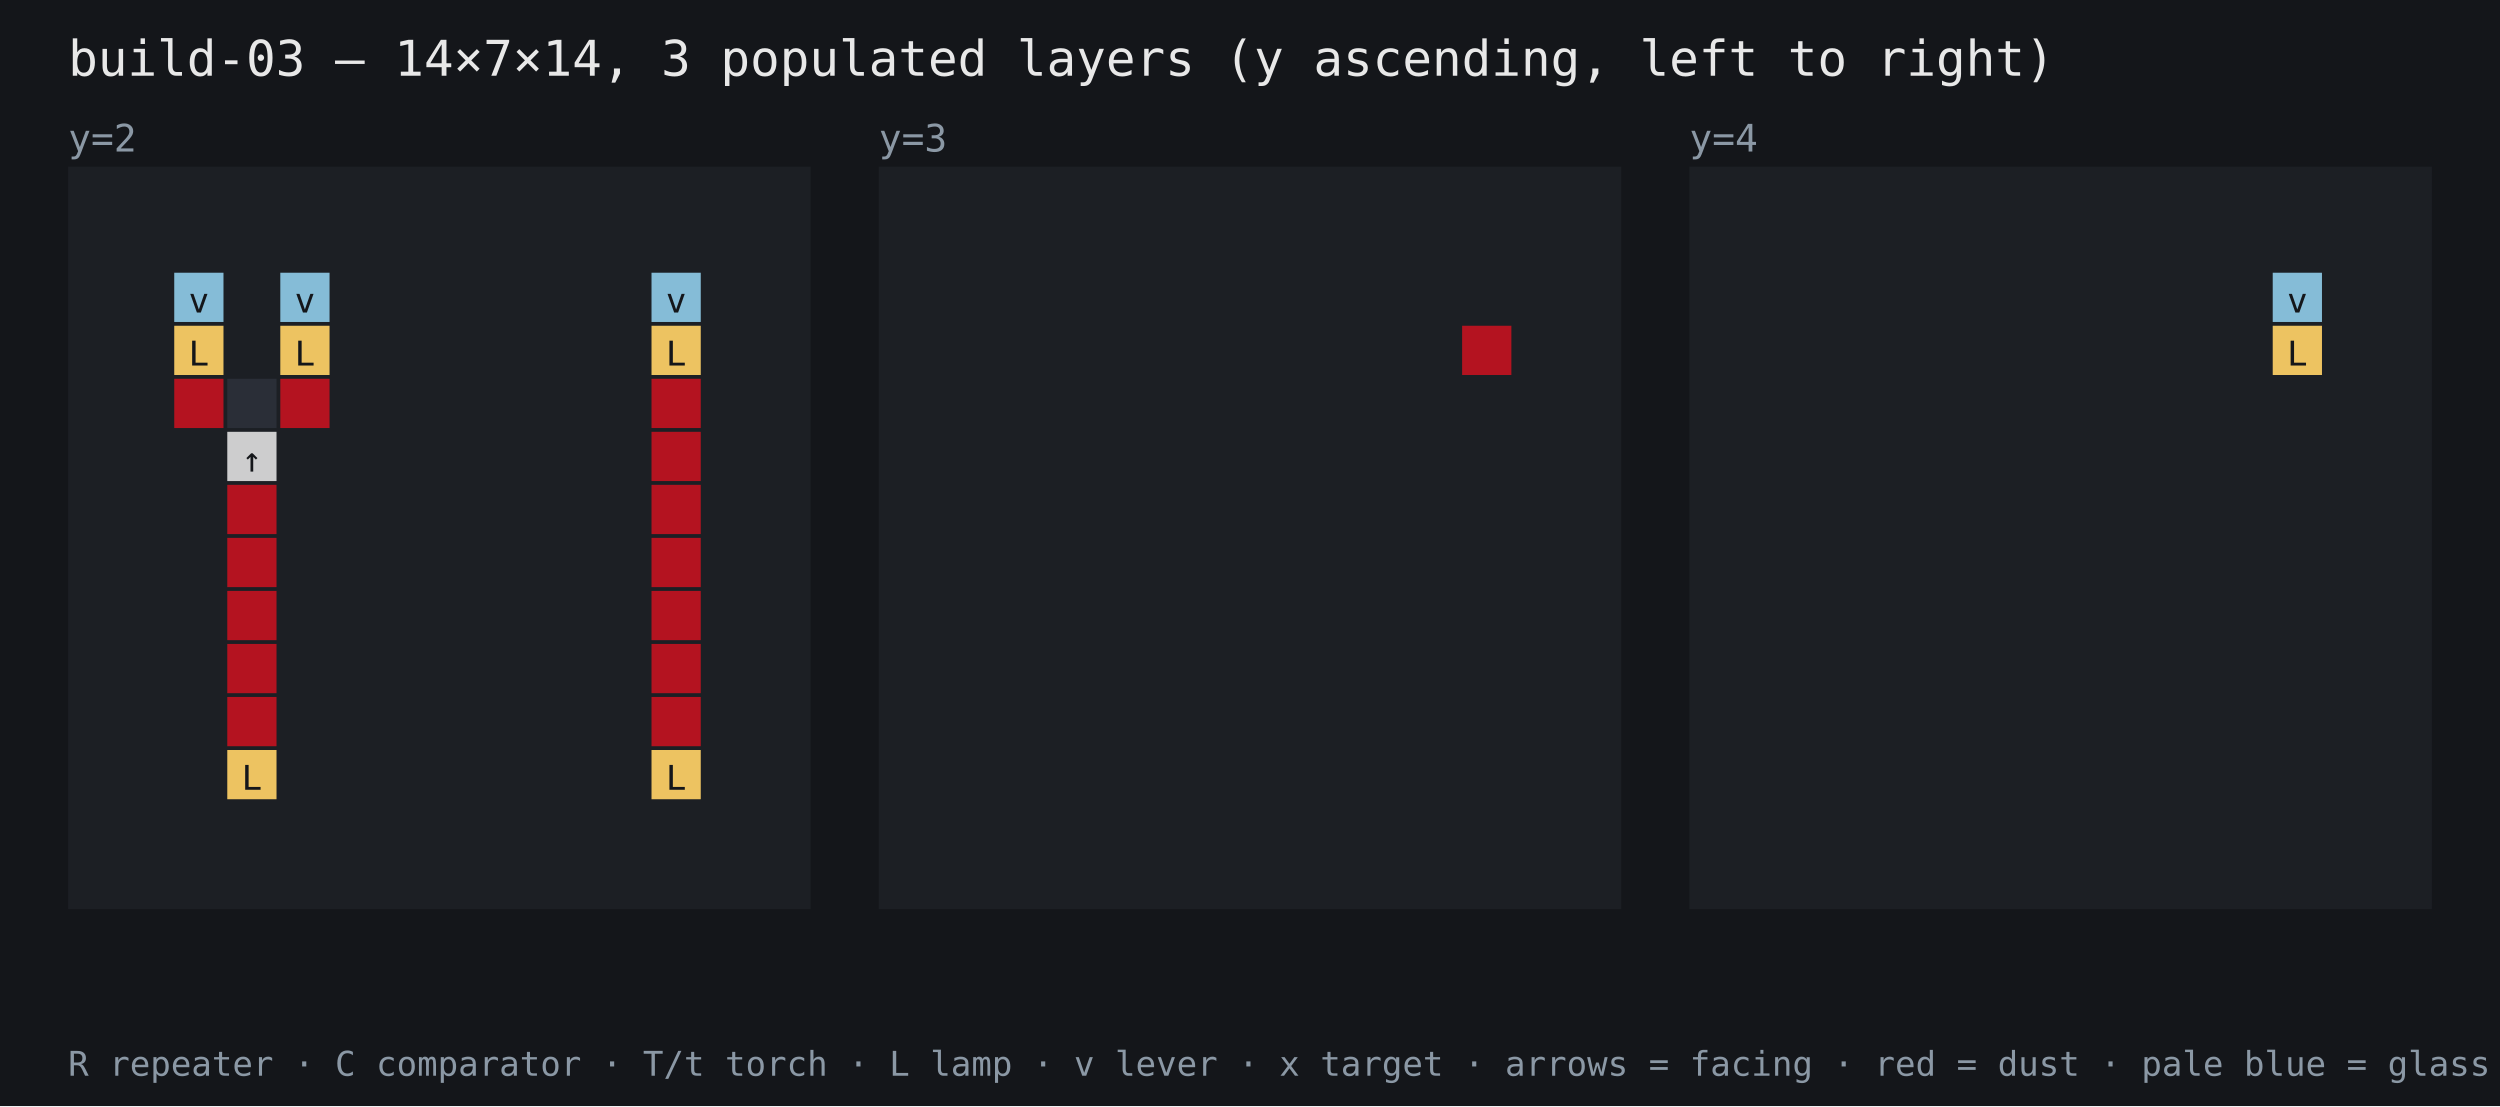
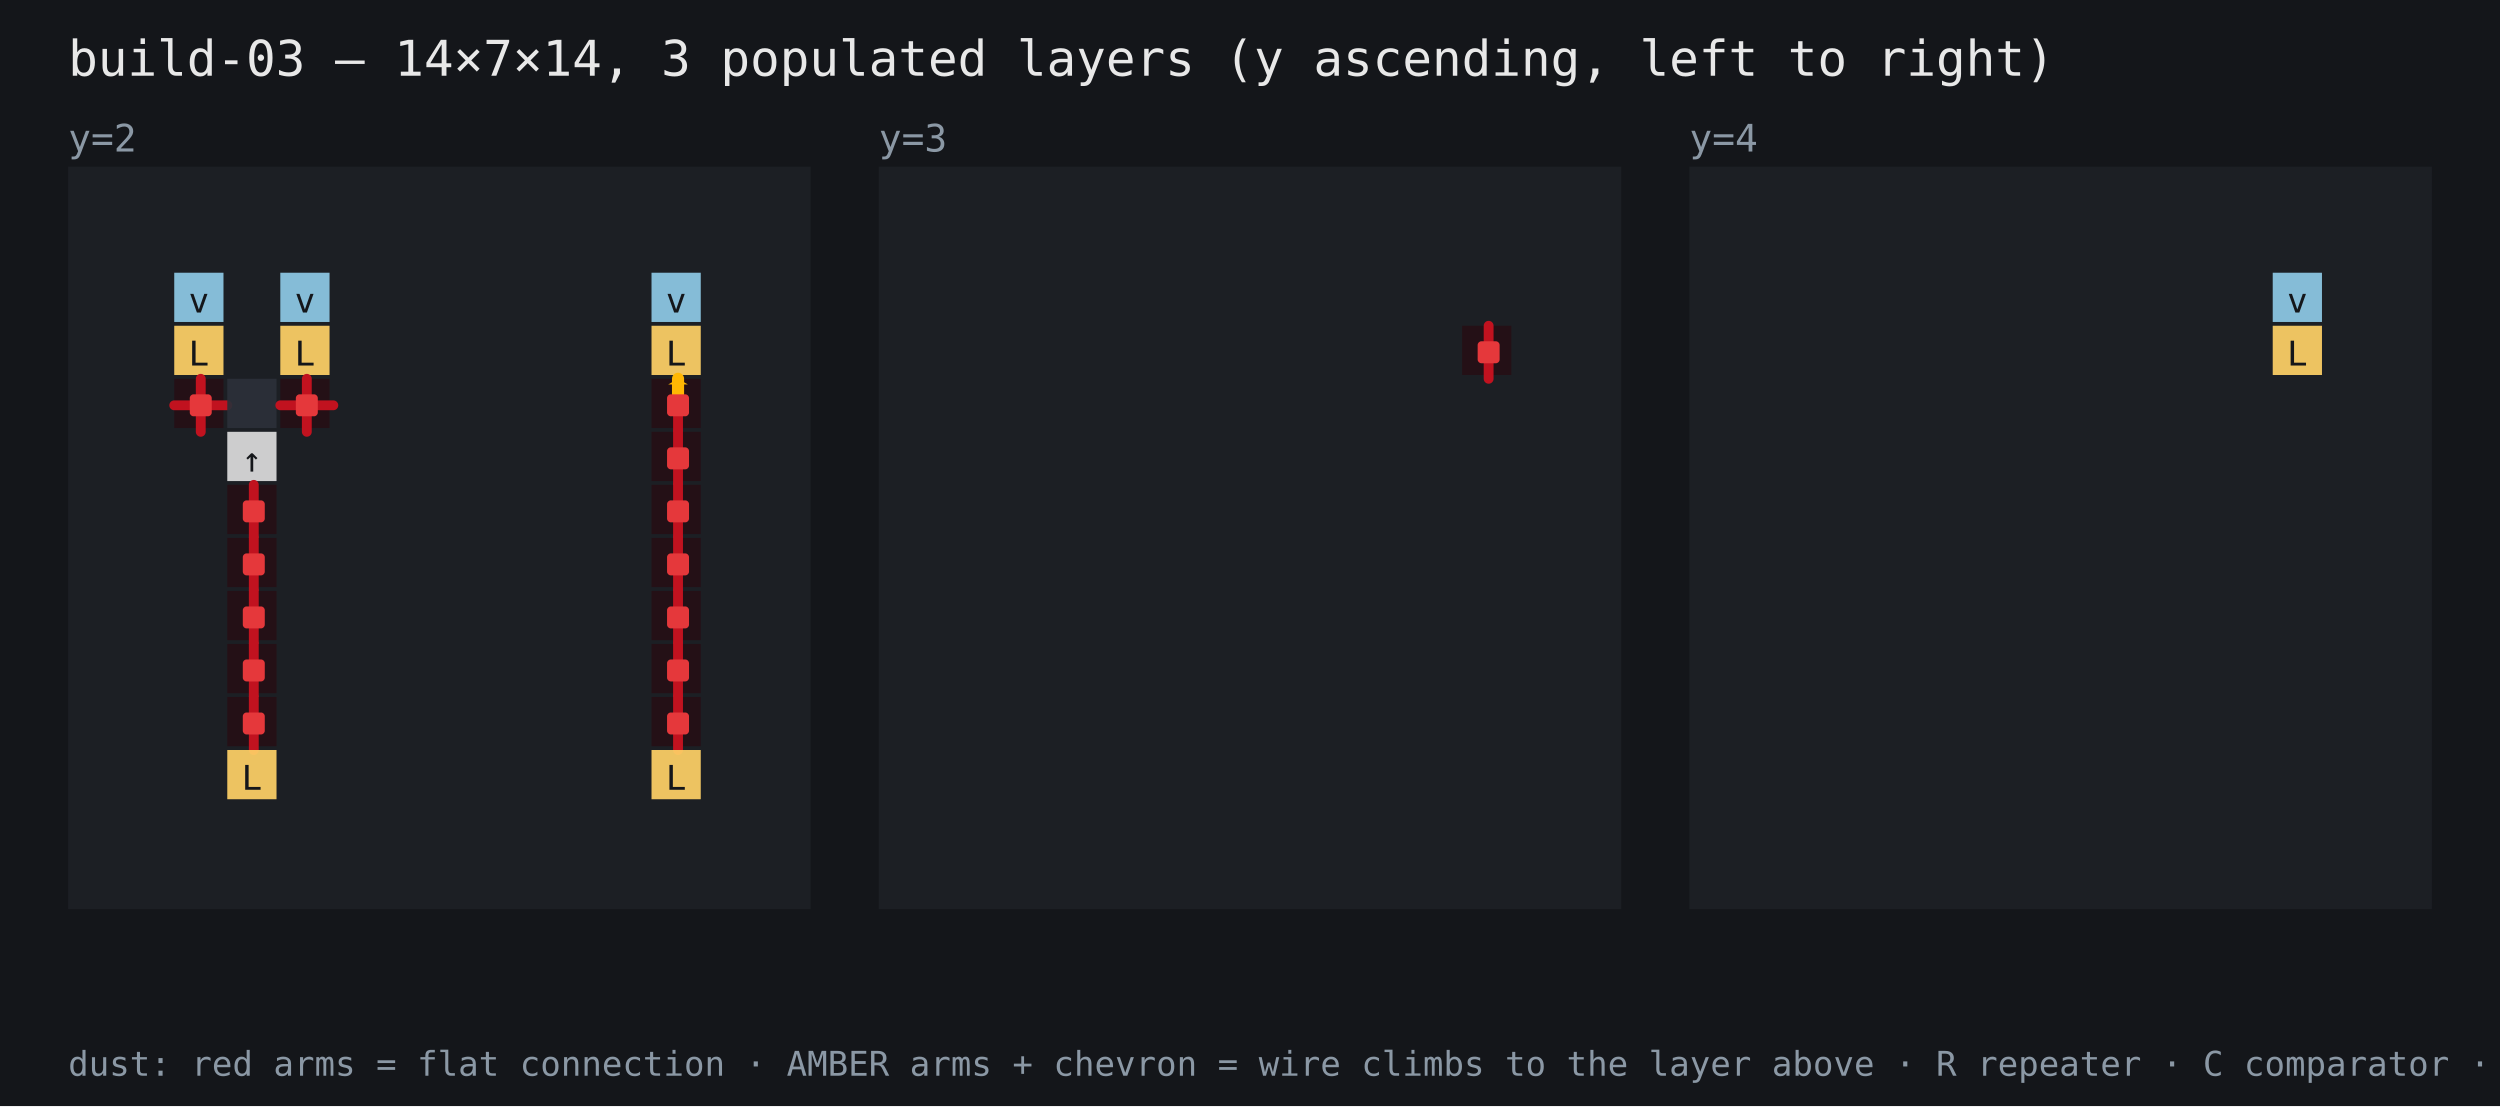
<svg xmlns="http://www.w3.org/2000/svg" width="660" height="292" viewBox="0 0 660 292" font-family="ui-monospace,monospace">
  <rect width="660" height="292" fill="#14161a" />
  <text x="18" y="20" fill="#e8e8e8" font-size="13">build-03 — 14×7×14, 3 populated layers (y ascending, left to right)</text>
  <text x="18" y="40" fill="#8b98a5" font-size="10">y=2</text>
  <rect x="18" y="44" width="196" height="196" fill="#1c1f24" />
  <rect x="46" y="72" width="13" height="13" fill="#8ecae6" opacity="0.92" />
  <text x="52.5" y="82.5" fill="#14161a" font-size="9" text-anchor="middle">v</text>
  <rect x="46" y="86" width="13" height="13" fill="#ffd166" opacity="0.92" />
  <text x="52.5" y="96.5" fill="#14161a" font-size="9" text-anchor="middle">L</text>
-   <rect x="46" y="100" width="13" height="13" fill="#c1121f" opacity="0.92" />
+   <rect x="46" y="100" width="13" height="13" fill="#241016" />
+   <line x1="53.0" y1="107.0" x2="53.0" y2="100.0" stroke="#c1121f" stroke-width="2.6" stroke-linecap="round" />
+   <line x1="53.0" y1="107.0" x2="53.0" y2="114.0" stroke="#c1121f" stroke-width="2.6" stroke-linecap="round" />
+   <line x1="53.0" y1="107.0" x2="60.0" y2="107.0" stroke="#c1121f" stroke-width="2.6" stroke-linecap="round" />
+   <line x1="53.0" y1="107.0" x2="46.0" y2="107.0" stroke="#c1121f" stroke-width="2.6" stroke-linecap="round" />
+   <rect x="50.1" y="104.1" width="5.8" height="5.8" rx="1" fill="#e5383b" />
  <rect x="60" y="100" width="13" height="13" fill="#2b3038" opacity="0.92" />
  <rect x="60" y="114" width="13" height="13" fill="#dcdcdc" opacity="0.92" />
  <text x="66.5" y="124.5" fill="#14161a" font-size="9" text-anchor="middle">↑</text>
-   <rect x="60" y="128" width="13" height="13" fill="#c1121f" opacity="0.92" />
-   <rect x="60" y="142" width="13" height="13" fill="#c1121f" opacity="0.92" />
-   <rect x="60" y="156" width="13" height="13" fill="#c1121f" opacity="0.92" />
-   <rect x="60" y="170" width="13" height="13" fill="#c1121f" opacity="0.92" />
-   <rect x="60" y="184" width="13" height="13" fill="#c1121f" opacity="0.92" />
+   <rect x="60" y="128" width="13" height="13" fill="#241016" />
+   <line x1="67.0" y1="135.0" x2="67.0" y2="128.0" stroke="#c1121f" stroke-width="2.6" stroke-linecap="round" />
+   <line x1="67.0" y1="135.0" x2="67.0" y2="142.0" stroke="#c1121f" stroke-width="2.6" stroke-linecap="round" />
+   <rect x="64.1" y="132.1" width="5.8" height="5.8" rx="1" fill="#e5383b" />
+   <rect x="60" y="142" width="13" height="13" fill="#241016" />
+   <line x1="67.0" y1="149.0" x2="67.0" y2="142.0" stroke="#c1121f" stroke-width="2.6" stroke-linecap="round" />
+   <line x1="67.0" y1="149.0" x2="67.0" y2="156.0" stroke="#c1121f" stroke-width="2.6" stroke-linecap="round" />
+   <rect x="64.1" y="146.1" width="5.8" height="5.8" rx="1" fill="#e5383b" />
+   <rect x="60" y="156" width="13" height="13" fill="#241016" />
+   <line x1="67.0" y1="163.0" x2="67.0" y2="156.0" stroke="#c1121f" stroke-width="2.6" stroke-linecap="round" />
+   <line x1="67.0" y1="163.0" x2="67.0" y2="170.0" stroke="#c1121f" stroke-width="2.6" stroke-linecap="round" />
+   <rect x="64.1" y="160.1" width="5.8" height="5.8" rx="1" fill="#e5383b" />
+   <rect x="60" y="170" width="13" height="13" fill="#241016" />
+   <line x1="67.0" y1="177.0" x2="67.0" y2="170.0" stroke="#c1121f" stroke-width="2.6" stroke-linecap="round" />
+   <line x1="67.0" y1="177.0" x2="67.0" y2="184.0" stroke="#c1121f" stroke-width="2.6" stroke-linecap="round" />
+   <rect x="64.1" y="174.1" width="5.8" height="5.8" rx="1" fill="#e5383b" />
+   <rect x="60" y="184" width="13" height="13" fill="#241016" />
+   <line x1="67.0" y1="191.0" x2="67.0" y2="184.0" stroke="#c1121f" stroke-width="2.6" stroke-linecap="round" />
+   <line x1="67.0" y1="191.0" x2="67.0" y2="198.0" stroke="#c1121f" stroke-width="2.6" stroke-linecap="round" />
+   <rect x="64.1" y="188.1" width="5.8" height="5.8" rx="1" fill="#e5383b" />
  <rect x="60" y="198" width="13" height="13" fill="#ffd166" opacity="0.92" />
  <text x="66.5" y="208.5" fill="#14161a" font-size="9" text-anchor="middle">L</text>
  <rect x="74" y="72" width="13" height="13" fill="#8ecae6" opacity="0.92" />
  <text x="80.5" y="82.5" fill="#14161a" font-size="9" text-anchor="middle">v</text>
  <rect x="74" y="86" width="13" height="13" fill="#ffd166" opacity="0.92" />
  <text x="80.5" y="96.5" fill="#14161a" font-size="9" text-anchor="middle">L</text>
-   <rect x="74" y="100" width="13" height="13" fill="#c1121f" opacity="0.92" />
+   <rect x="74" y="100" width="13" height="13" fill="#241016" />
+   <line x1="81.0" y1="107.0" x2="81.0" y2="100.0" stroke="#c1121f" stroke-width="2.6" stroke-linecap="round" />
+   <line x1="81.0" y1="107.0" x2="81.0" y2="114.0" stroke="#c1121f" stroke-width="2.6" stroke-linecap="round" />
+   <line x1="81.0" y1="107.0" x2="88.0" y2="107.0" stroke="#c1121f" stroke-width="2.6" stroke-linecap="round" />
+   <line x1="81.0" y1="107.0" x2="74.0" y2="107.0" stroke="#c1121f" stroke-width="2.6" stroke-linecap="round" />
+   <rect x="78.1" y="104.1" width="5.8" height="5.8" rx="1" fill="#e5383b" />
  <rect x="172" y="72" width="13" height="13" fill="#8ecae6" opacity="0.92" />
  <text x="178.5" y="82.5" fill="#14161a" font-size="9" text-anchor="middle">v</text>
  <rect x="172" y="86" width="13" height="13" fill="#ffd166" opacity="0.92" />
  <text x="178.5" y="96.5" fill="#14161a" font-size="9" text-anchor="middle">L</text>
-   <rect x="172" y="100" width="13" height="13" fill="#c1121f" opacity="0.92" />
-   <rect x="172" y="114" width="13" height="13" fill="#c1121f" opacity="0.92" />
-   <rect x="172" y="128" width="13" height="13" fill="#c1121f" opacity="0.92" />
-   <rect x="172" y="142" width="13" height="13" fill="#c1121f" opacity="0.92" />
-   <rect x="172" y="156" width="13" height="13" fill="#c1121f" opacity="0.92" />
-   <rect x="172" y="170" width="13" height="13" fill="#c1121f" opacity="0.92" />
-   <rect x="172" y="184" width="13" height="13" fill="#c1121f" opacity="0.92" />
+   <rect x="172" y="100" width="13" height="13" fill="#241016" />
+   <line x1="179.0" y1="107.0" x2="179.0" y2="100.0" stroke="#ffb703" stroke-width="3.2" stroke-linecap="round" />
+   <polygon points="179.0,100.0 181.6,101.5 176.4,101.5" fill="#ffb703" />
+   <line x1="179.0" y1="107.0" x2="179.0" y2="114.0" stroke="#c1121f" stroke-width="2.6" stroke-linecap="round" />
+   <rect x="176.1" y="104.1" width="5.8" height="5.8" rx="1" fill="#e5383b" />
+   <rect x="172" y="114" width="13" height="13" fill="#241016" />
+   <line x1="179.0" y1="121.0" x2="179.0" y2="114.0" stroke="#c1121f" stroke-width="2.6" stroke-linecap="round" />
+   <line x1="179.0" y1="121.0" x2="179.0" y2="128.0" stroke="#c1121f" stroke-width="2.6" stroke-linecap="round" />
+   <rect x="176.1" y="118.1" width="5.8" height="5.8" rx="1" fill="#e5383b" />
+   <rect x="172" y="128" width="13" height="13" fill="#241016" />
+   <line x1="179.0" y1="135.0" x2="179.0" y2="128.0" stroke="#c1121f" stroke-width="2.6" stroke-linecap="round" />
+   <line x1="179.0" y1="135.0" x2="179.0" y2="142.0" stroke="#c1121f" stroke-width="2.6" stroke-linecap="round" />
+   <rect x="176.1" y="132.1" width="5.8" height="5.8" rx="1" fill="#e5383b" />
+   <rect x="172" y="142" width="13" height="13" fill="#241016" />
+   <line x1="179.0" y1="149.0" x2="179.0" y2="142.0" stroke="#c1121f" stroke-width="2.6" stroke-linecap="round" />
+   <line x1="179.0" y1="149.0" x2="179.0" y2="156.0" stroke="#c1121f" stroke-width="2.6" stroke-linecap="round" />
+   <rect x="176.1" y="146.1" width="5.8" height="5.8" rx="1" fill="#e5383b" />
+   <rect x="172" y="156" width="13" height="13" fill="#241016" />
+   <line x1="179.0" y1="163.0" x2="179.0" y2="156.0" stroke="#c1121f" stroke-width="2.6" stroke-linecap="round" />
+   <line x1="179.0" y1="163.0" x2="179.0" y2="170.0" stroke="#c1121f" stroke-width="2.6" stroke-linecap="round" />
+   <rect x="176.1" y="160.1" width="5.8" height="5.8" rx="1" fill="#e5383b" />
+   <rect x="172" y="170" width="13" height="13" fill="#241016" />
+   <line x1="179.0" y1="177.0" x2="179.0" y2="170.0" stroke="#c1121f" stroke-width="2.6" stroke-linecap="round" />
+   <line x1="179.0" y1="177.0" x2="179.0" y2="184.0" stroke="#c1121f" stroke-width="2.6" stroke-linecap="round" />
+   <rect x="176.1" y="174.1" width="5.8" height="5.8" rx="1" fill="#e5383b" />
+   <rect x="172" y="184" width="13" height="13" fill="#241016" />
+   <line x1="179.0" y1="191.0" x2="179.0" y2="184.0" stroke="#c1121f" stroke-width="2.6" stroke-linecap="round" />
+   <line x1="179.0" y1="191.0" x2="179.0" y2="198.0" stroke="#c1121f" stroke-width="2.6" stroke-linecap="round" />
+   <rect x="176.1" y="188.1" width="5.8" height="5.8" rx="1" fill="#e5383b" />
  <rect x="172" y="198" width="13" height="13" fill="#ffd166" opacity="0.92" />
  <text x="178.5" y="208.5" fill="#14161a" font-size="9" text-anchor="middle">L</text>
  <text x="232" y="40" fill="#8b98a5" font-size="10">y=3</text>
  <rect x="232" y="44" width="196" height="196" fill="#1c1f24" />
-   <rect x="386" y="86" width="13" height="13" fill="#c1121f" opacity="0.92" />
+   <rect x="386" y="86" width="13" height="13" fill="#241016" />
+   <line x1="393.0" y1="93.0" x2="393.0" y2="86.0" stroke="#c1121f" stroke-width="2.6" stroke-linecap="round" />
+   <line x1="393.0" y1="93.0" x2="393.0" y2="100.0" stroke="#c1121f" stroke-width="2.6" stroke-linecap="round" />
+   <rect x="390.1" y="90.1" width="5.8" height="5.8" rx="1" fill="#e5383b" />
  <text x="446" y="40" fill="#8b98a5" font-size="10">y=4</text>
  <rect x="446" y="44" width="196" height="196" fill="#1c1f24" />
  <rect x="600" y="72" width="13" height="13" fill="#8ecae6" opacity="0.92" />
  <text x="606.5" y="82.5" fill="#14161a" font-size="9" text-anchor="middle">v</text>
  <rect x="600" y="86" width="13" height="13" fill="#ffd166" opacity="0.92" />
  <text x="606.5" y="96.5" fill="#14161a" font-size="9" text-anchor="middle">L</text>
-   <text x="18" y="284" fill="#8b98a5" font-size="9">R repeater · C comparator · T/t torch · L lamp · v lever · x target · arrows = facing · red = dust · pale blue = glass</text>
+   <text x="18" y="284" fill="#8b98a5" font-size="9">dust: red arms = flat connection · AMBER arms + chevron = wire climbs to the layer above · R repeater · C comparator · T/t torch · L lamp · v lever · x target · arrows on R/C/t = facing · pale blue = glass</text>
</svg>
